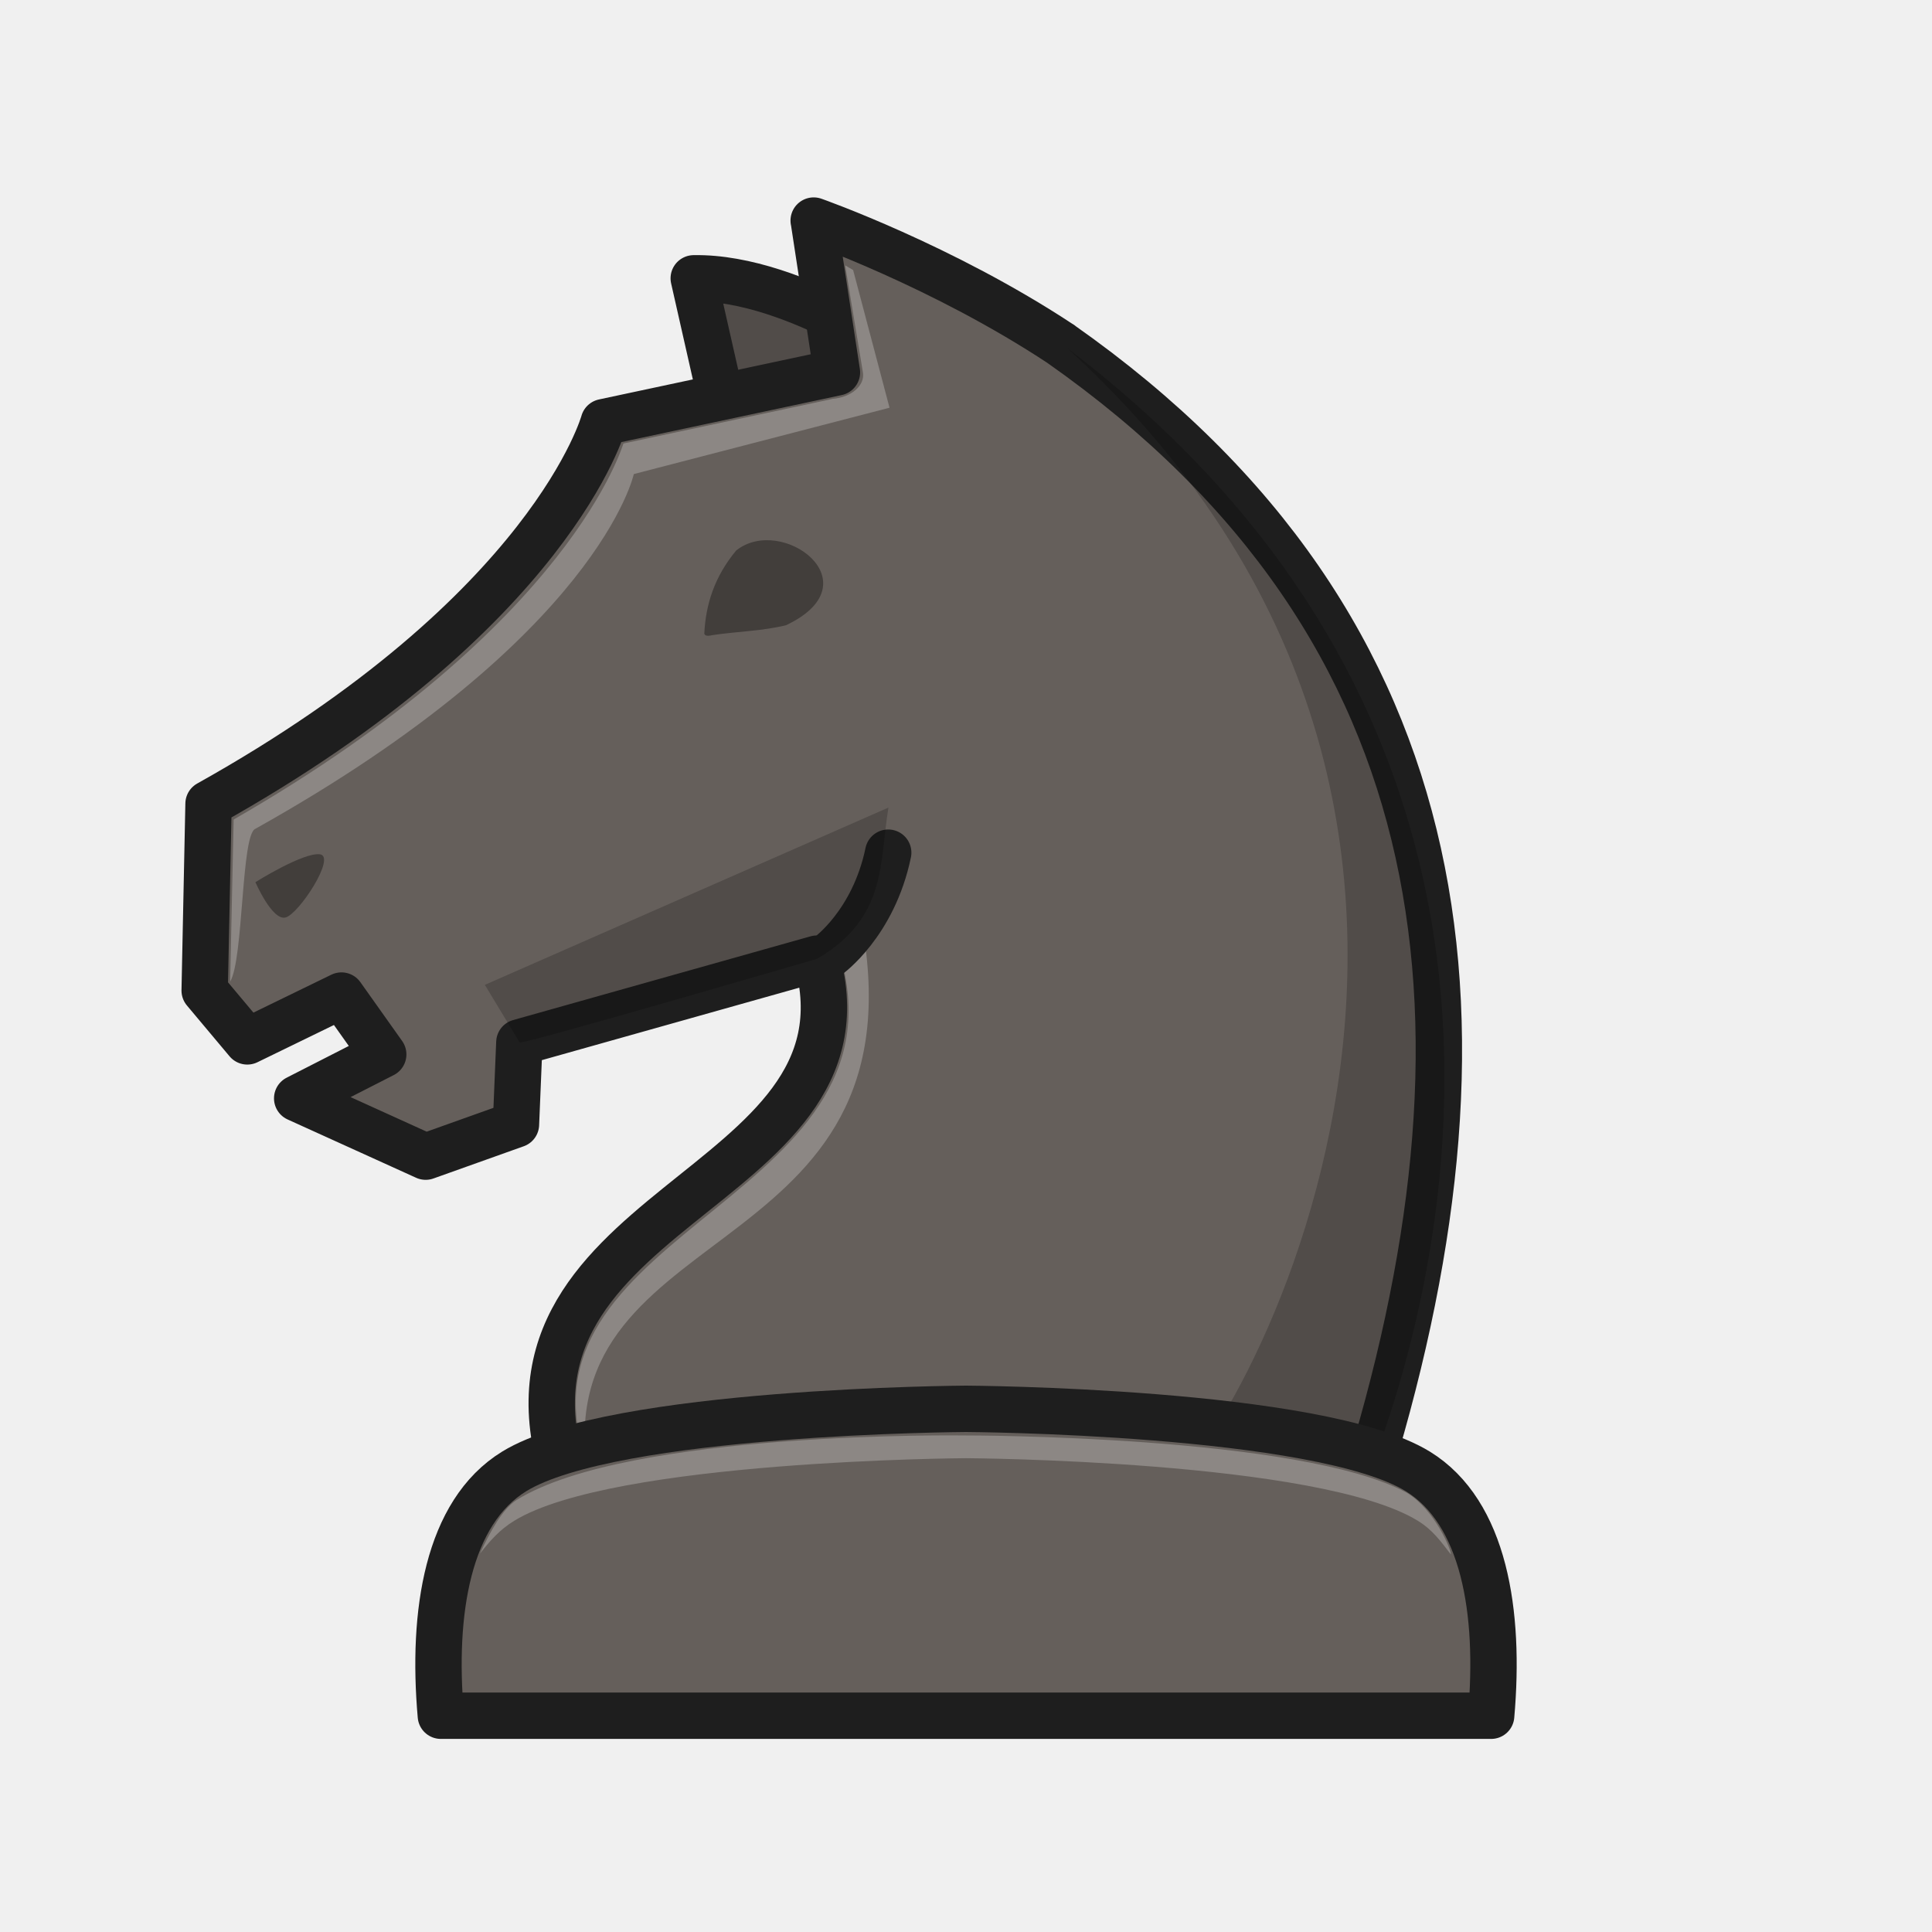
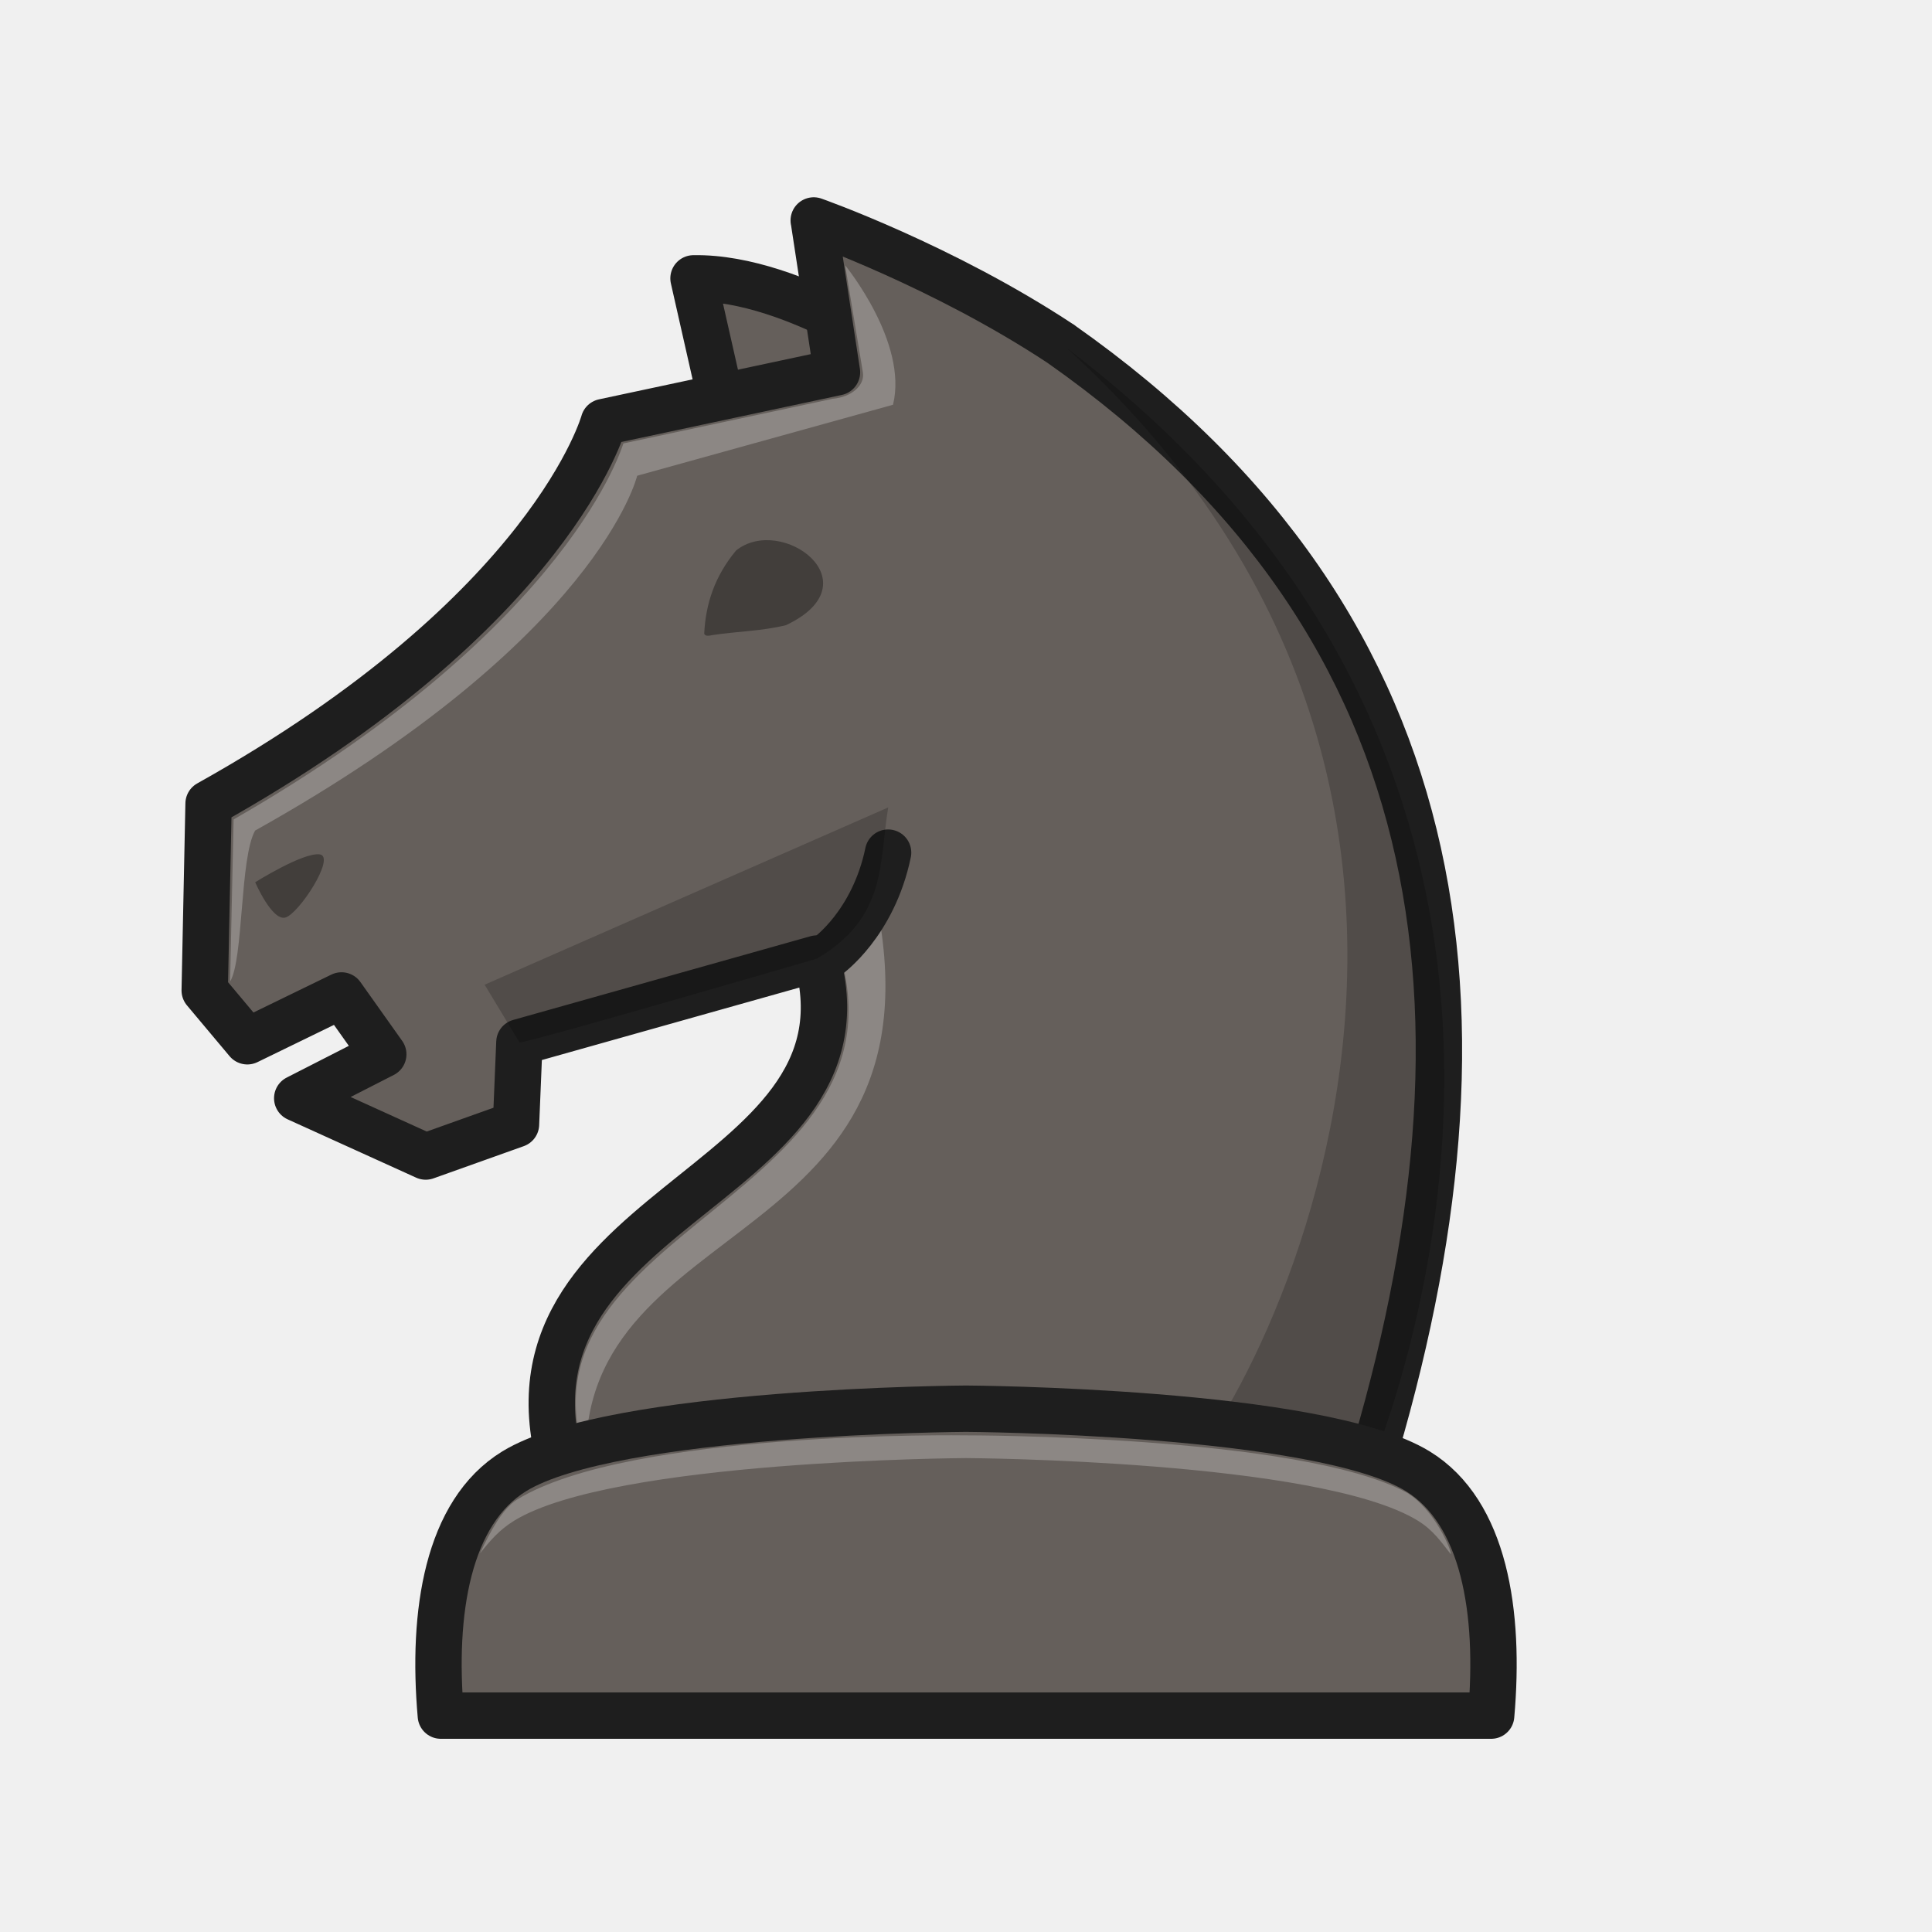
<svg xmlns="http://www.w3.org/2000/svg" width="50mm" height="50mm" clip-rule="evenodd" fill-rule="evenodd" image-rendering="optimizeQuality" shape-rendering="geometricPrecision" text-rendering="geometricPrecision" version="1.1" viewBox="0 0 50 50">
-   <path d="m23.9 9.56s-3.288-2.407-5.946-2.357l0.696 3.075" fill="#514c49" stroke="#1e1e1e" stroke-linejoin="round" stroke-width="1.2" />
-   <path d="m21.06 5.71 0.6 3.927-6.035 1.288s-1.335 4.907-10.228 9.876l-0.1 4.835 1.103 1.315 2.437-1.186 1.081 1.523-2.227 1.137 3.325 1.509 2.337-0.834 0.088-2.123 7.698-2.167c1.71 6.135-9.157 6.345-6.414 13.764h20.544c3.734-11.835 2.696-22.287-7.817-29.672 0-2.7e-4 0-2.2e-4 3e-3 -5.6e-4h-3e-3c-3.058-2.021-6.394-3.193-6.394-3.193z" fill="#655f5b" stroke="#1e1e1e" stroke-linecap="round" stroke-linejoin="round" stroke-width="1.2" />
-   <path d="m6.61 22.83s0.431 0.998 0.777 0.915c0.345-0.083 1.323-1.58 0.892-1.636-0.431-0.056-1.668 0.721-1.668 0.721z" opacity=".35" />
-   <path d="m27.62 9.01c14.04 12.799 3.6 29.714 2.365 29.559h5.292c-0.193 0.092 8.346-17.419-7.656-29.559z" opacity=".2" />
-   <path d="m21.05 10.43-4.915 1.048c-0.012-5e-3 -1.294 4.679-10.088 9.731l-0.091 4.196c0.351-0.585 0.282-3.82 0.655-3.957 8.893-4.969 9.792-9.179 9.792-9.179l6.618-1.717-0.942-3.563-0.206-0.121 0.46 2.774c0.054 0.325-0.285 0.637-0.783 0.68zm1.154 12.973-0.584 0.929c2.377 6.686-8.515 7.376-6.46 13.436-0.643-6.384 9.078-5.073 7.044-14.365z" fill="#fff" opacity=".25" />
-   <path d="m19.05 14.25c-0.555 0.669-0.786 1.384-0.823 2.151 0.026 0.078 0.144 0.051 0.217 0.035 0.629-0.095 1.285-0.103 1.9-0.256 2.303-1.091-0.111-2.881-1.294-1.931z" fill-rule="evenodd" opacity=".35" style="paint-order:fill markers stroke" />
-   <path d="m25 36.46s-9.131 0.048-11.691 1.619c-1.727 1.06-2.135 3.651-1.9 6.324h27.182c0.235-2.672-0.173-5.263-1.9-6.324-2.56-1.571-11.691-1.619-11.691-1.619z" fill="#655f5b" stroke="#1e1e1e" stroke-linejoin="round" stroke-width="1.2" />
-   <path d="m25 37.15s-8.712-0.137-11.624 1.666c-0.37 0.229-0.699 0.839-0.954 1.39 0.261-0.331 0.502-0.613 0.887-0.849 2.56-1.571 11.691-1.619 11.691-1.619s9.132 0.048 11.692 1.619c0.391 0.24 0.592 0.532 0.856 0.87 0.026-0.076-0.408-1.158-1.144-1.596-2.755-1.492-11.403-1.481-11.403-1.481z" fill="#fff" opacity=".25" />
-   <path d="m21.43 24.74s1.175-0.831 1.557-2.673" fill="none" stroke="#1e1e1e" stroke-linecap="round" stroke-width="1.2" />
-   <path d="m13.45 26.98c0.088 0.055 7.698-2.167 7.698-2.167 1.818-1.069 1.605-2.483 1.845-3.913l-10.445 4.588z" opacity=".2" />
+   <g>
+     <path d="m23.894 9.561s-3.288-2.407-5.946-2.357l0.696 3.075" fill="#655f5b" stroke="#1e1e1e" stroke-linejoin="round" stroke-width="1.2" />
+     <path d="m21.061 5.707 0.6 3.927-6.035 1.288s-1.335 4.907-10.228 9.876l-0.1 4.835 1.103 1.315 2.437-1.186 1.081 1.523-2.227 1.137 3.325 1.509 2.337-0.834 0.088-2.123 7.698-2.167c1.71 6.135-9.157 6.345-6.414 13.764h20.544c3.734-11.835 2.696-22.287-7.817-29.672 0-2.7e-4 0-2.2e-4 3e-3 -5.6e-4h-3e-3c-3.058-2.021-6.394-3.193-6.394-3.193z" fill="#655f5b" stroke="#1e1e1e" stroke-linecap="round" stroke-linejoin="round" stroke-width="1.2" />
+     <path d="m6.604 22.832s0.431 0.998 0.777 0.915c0.345-0.083 1.323-1.58 0.892-1.636-0.431-0.056-1.668 0.721-1.668 0.721z" opacity=".35" />
+     <path d="m27.615 9.015c14.04 12.799 3.6 29.714 2.365 29.559h5.292c-0.193 0.092 8.346-17.419-7.656-29.559z" opacity=".2" />
+     <path d="m21.049 10.428-4.915 1.048c-0.012-5e-3 -1.294 4.679-10.088 9.731l-0.091 4.196c0.351-0.585 0.249-3.2 0.647-3.908 8.893-4.969 9.888-9.183 9.888-9.183l6.621-1.837c0.397-1.614-1.239-3.609-1.239-3.609l0.46 2.774c0.054 0.325-0.285 0.637-0.783 0.68zm1.588 12.712-1.017 1.19c2.377 6.686-8.515 7.376-6.46 13.436-0.115-6.437 9.492-5.356 7.477-14.626z" fill="#fff" opacity=".25" />
+     <path d="m19.048 14.249c-0.555 0.669-0.786 1.384-0.823 2.151 0.026 0.078 0.144 0.051 0.217 0.035 0.629-0.095 1.285-0.103 1.9-0.256 2.303-1.091-0.111-2.881-1.294-1.931z" fill-rule="evenodd" opacity=".35" style="paint-order:fill markers stroke" />
+     <path d="m25 36.457s-9.131 0.048-11.691 1.619c-1.727 1.06-2.135 3.651-1.9 6.324h27.182c0.235-2.672-0.173-5.263-1.9-6.324-2.56-1.571-11.691-1.619-11.691-1.619z" fill="#655f5b" stroke="#1e1e1e" stroke-linejoin="round" stroke-width="1.2" />
+     <path d="m25 37.147s-8.712-0.137-11.624 1.666c-0.37 0.229-0.699 0.839-0.954 1.39 0.261-0.331 0.502-0.613 0.887-0.849 2.56-1.571 11.691-1.619 11.691-1.619s9.132 0.048 11.692 1.619c0.391 0.24 0.592 0.532 0.856 0.87 0.026-0.076-0.408-1.158-1.144-1.596-2.755-1.492-11.403-1.481-11.403-1.481z" fill="#fff" opacity=".25" />
+   </g>
+   <path d="m21.427 24.739s1.175-0.831 1.557-2.673" fill="none" stroke="#1e1e1e" stroke-linecap="round" stroke-width="1.2" />
+   <path d="m13.444 26.976c0.088 0.055 7.698-2.167 7.698-2.167 1.818-1.069 1.605-2.483 1.845-3.913l-10.445 4.588z" opacity=".2" />
</svg>
